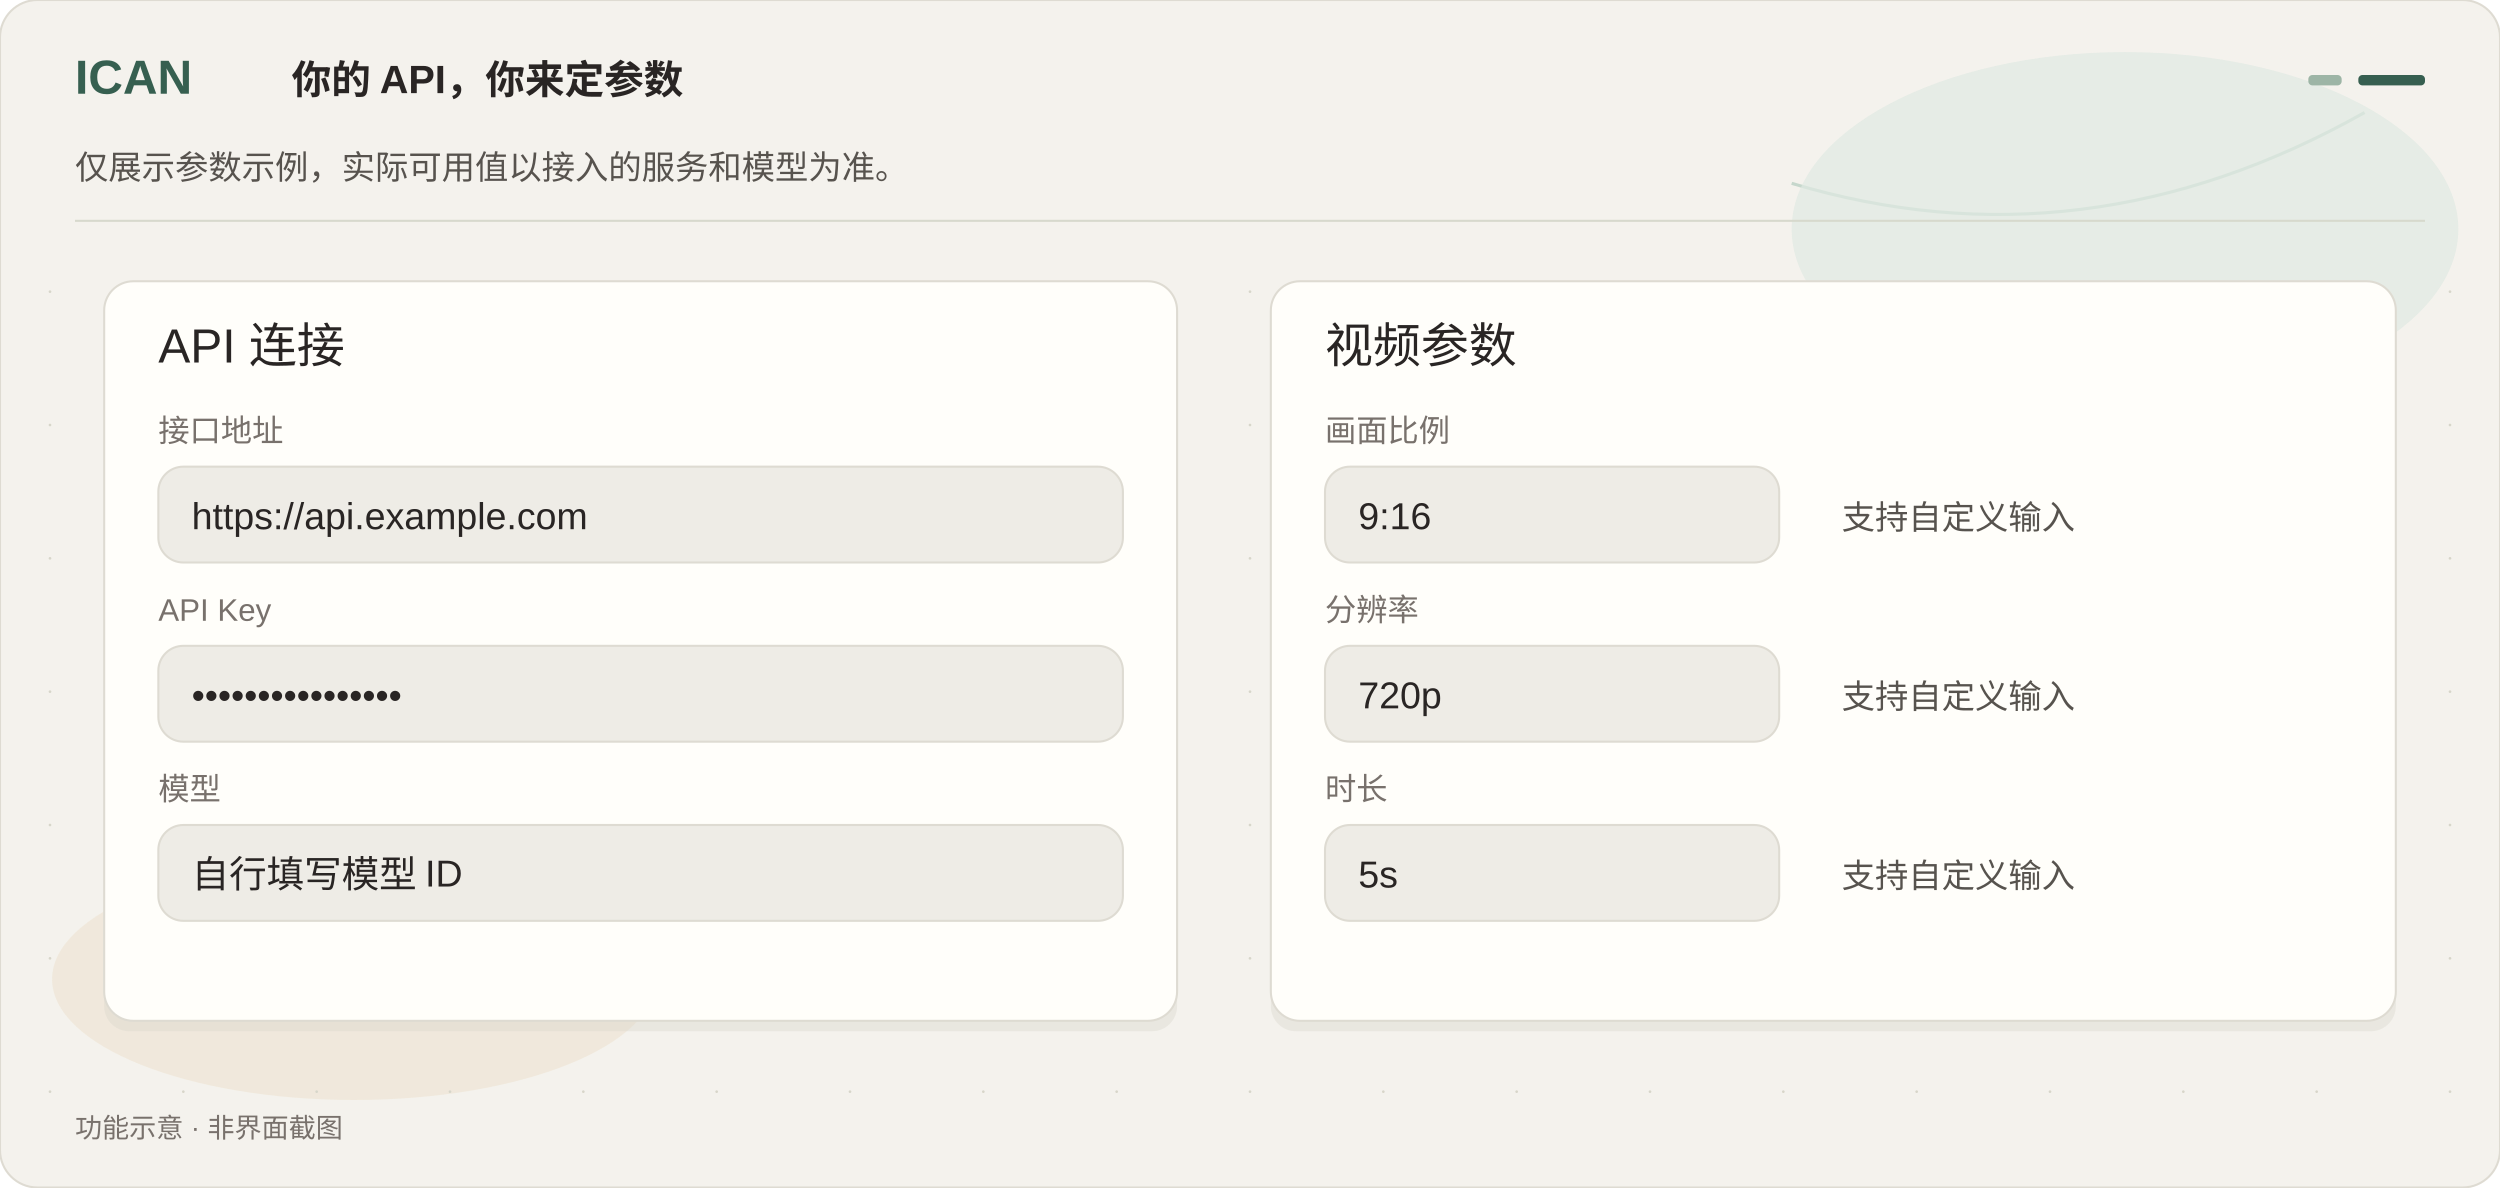
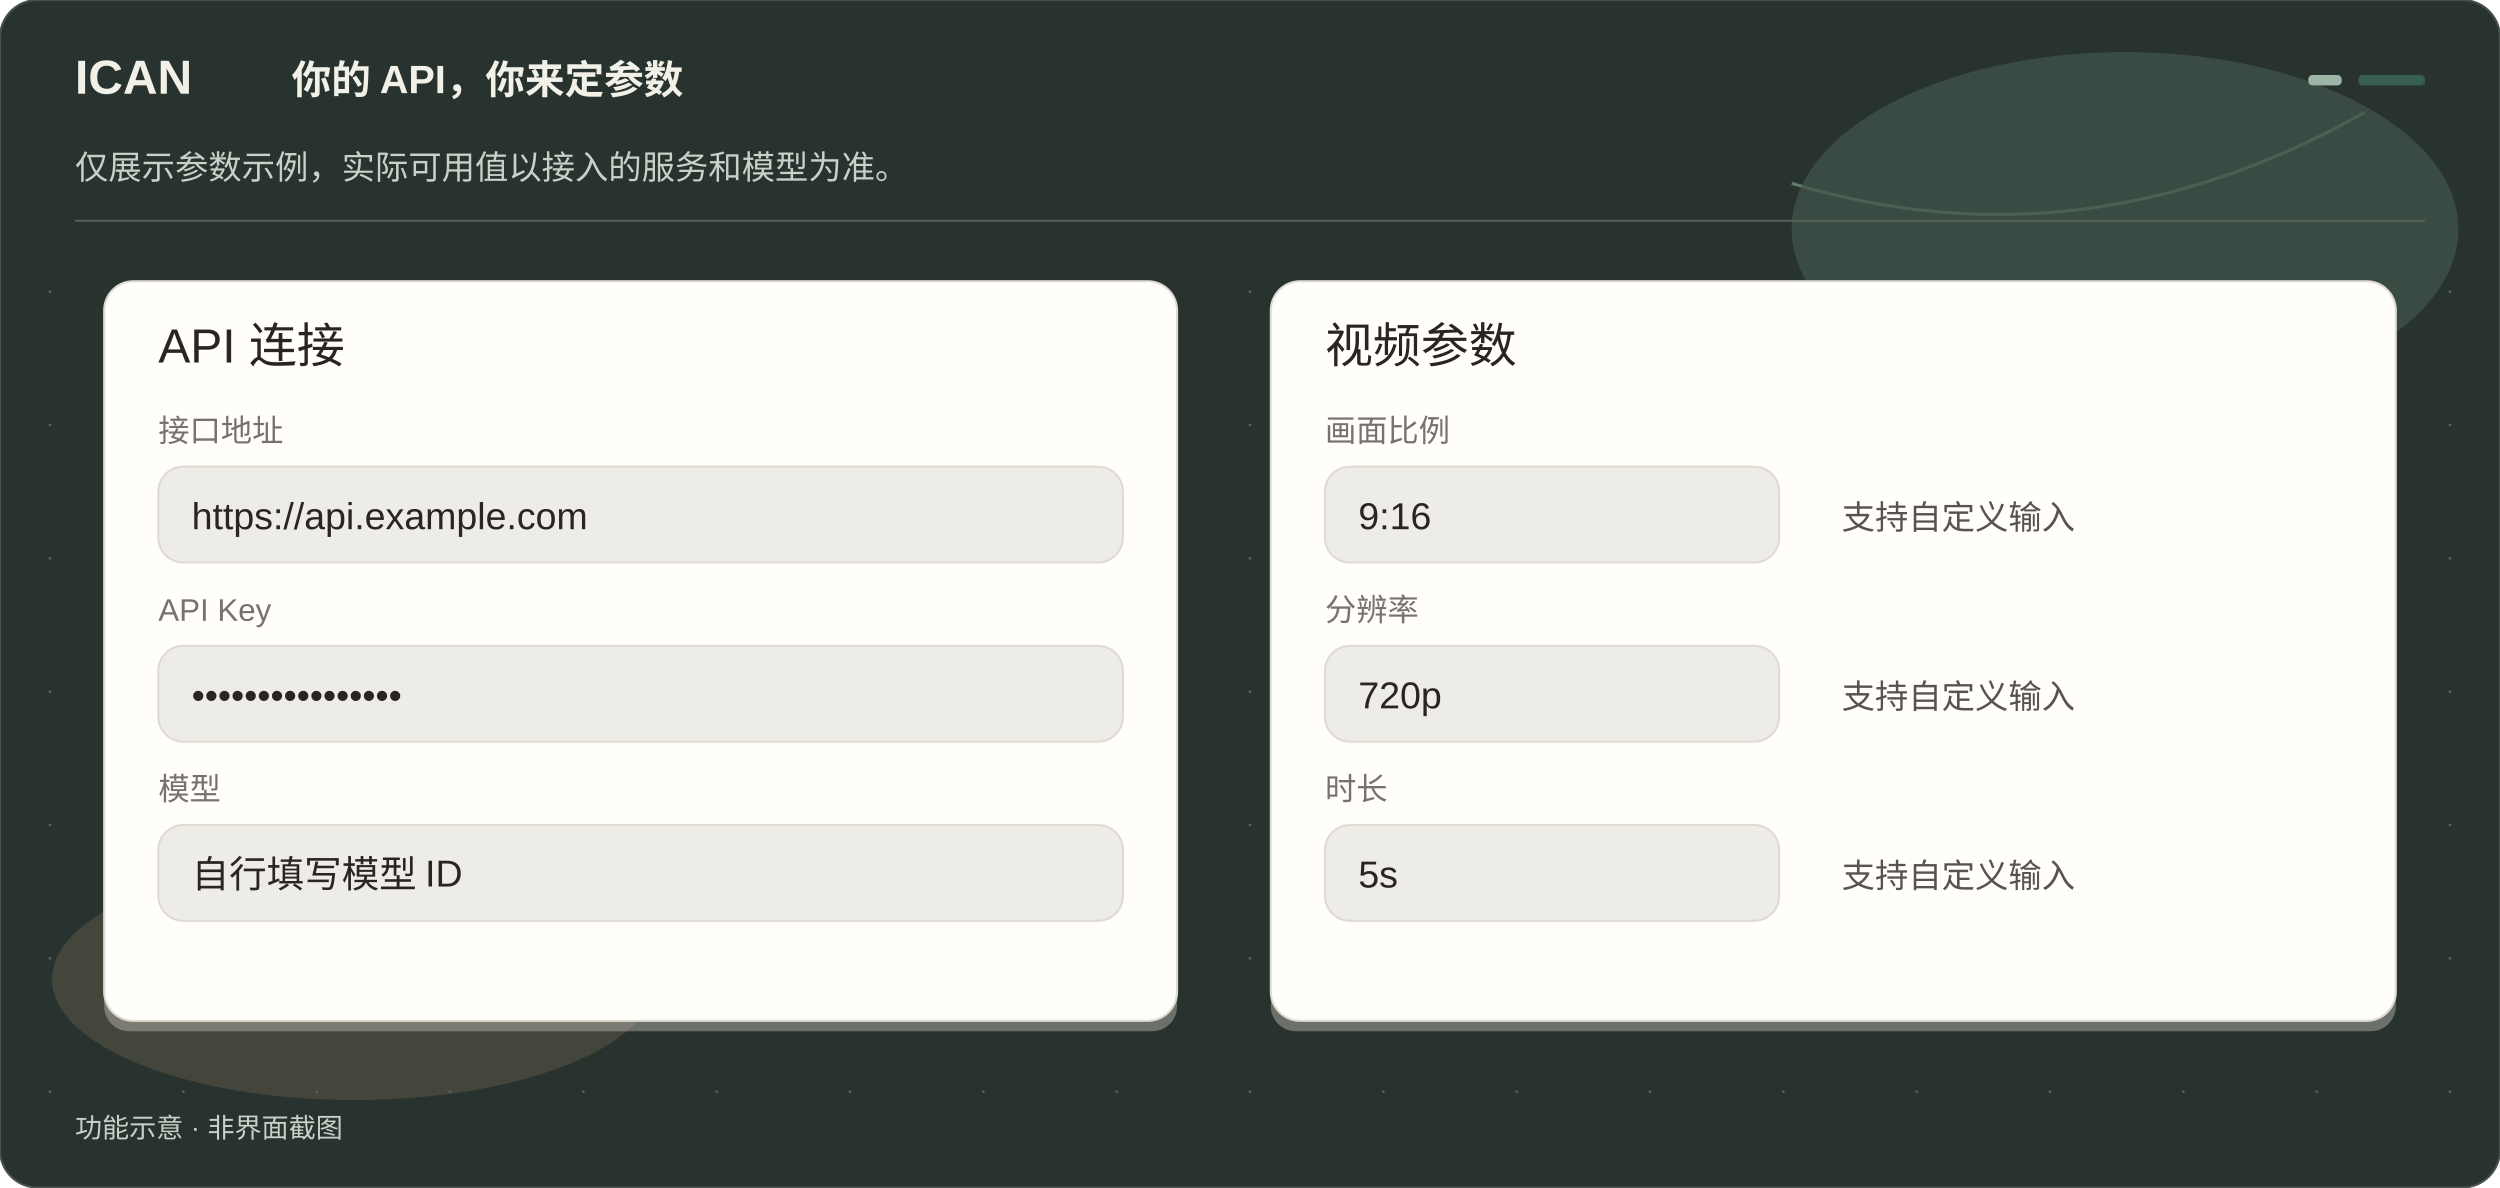
<svg xmlns="http://www.w3.org/2000/svg" width="1200" height="570" viewBox="0 0 1200 570" role="img" aria-labelledby="title desc" font-family="Arial, 'Noto Sans CJK SC', 'Microsoft YaHei', sans-serif">
-   <rect x="0" y="0" width="1200" height="570" rx="18" fill="#f4f2ed" stroke="#dedbd2" />
-   <path d="M860 88 Q1000 130 1135 54" fill="none" stroke="#c6d7cc" stroke-width="1.5" />
-   <ellipse cx="170" cy="470" rx="145" ry="58" fill="#eee4d3" opacity=".65" />
-   <ellipse cx="1020" cy="110" rx="160" ry="85" fill="#dfe9e2" opacity=".7" />
-   <g fill="#d7d6ca">
+   <rect x="0" y="0" width="1200" height="570" rx="18" fill="#28332f" stroke="#45514a" />
+   <path d="M860 88 Q1000 130 1135 54" fill="none" stroke="#617a6b" stroke-width="1.5" />
+   <ellipse cx="170" cy="470" rx="145" ry="58" fill="#535044" opacity=".65" />
+   <ellipse cx="1020" cy="110" rx="160" ry="85" fill="#40564b" opacity=".7" />
+   <g fill="#566258">
    <circle cx="24" cy="140" r=".65" />
    <circle cx="24" cy="204" r=".65" />
    <circle cx="24" cy="268" r=".65" />
    <circle cx="24" cy="332" r=".65" />
    <circle cx="24" cy="396" r=".65" />
    <circle cx="24" cy="460" r=".65" />
    <circle cx="24" cy="524" r=".65" />
    <circle cx="88" cy="140" r=".65" />
    <circle cx="88" cy="204" r=".65" />
    <circle cx="88" cy="268" r=".65" />
    <circle cx="88" cy="332" r=".65" />
    <circle cx="88" cy="396" r=".65" />
    <circle cx="88" cy="460" r=".65" />
    <circle cx="88" cy="524" r=".65" />
    <circle cx="152" cy="140" r=".65" />
    <circle cx="152" cy="204" r=".65" />
    <circle cx="152" cy="268" r=".65" />
    <circle cx="152" cy="332" r=".65" />
    <circle cx="152" cy="396" r=".65" />
    <circle cx="152" cy="460" r=".65" />
    <circle cx="152" cy="524" r=".65" />
    <circle cx="216" cy="140" r=".65" />
    <circle cx="216" cy="204" r=".65" />
    <circle cx="216" cy="268" r=".65" />
    <circle cx="216" cy="332" r=".65" />
    <circle cx="216" cy="396" r=".65" />
    <circle cx="216" cy="460" r=".65" />
    <circle cx="216" cy="524" r=".65" />
    <circle cx="280" cy="140" r=".65" />
    <circle cx="280" cy="204" r=".65" />
    <circle cx="280" cy="268" r=".65" />
    <circle cx="280" cy="332" r=".65" />
    <circle cx="280" cy="396" r=".65" />
    <circle cx="280" cy="460" r=".65" />
    <circle cx="280" cy="524" r=".65" />
    <circle cx="344" cy="140" r=".65" />
    <circle cx="344" cy="204" r=".65" />
    <circle cx="344" cy="268" r=".65" />
    <circle cx="344" cy="332" r=".65" />
    <circle cx="344" cy="396" r=".65" />
    <circle cx="344" cy="460" r=".65" />
    <circle cx="344" cy="524" r=".65" />
    <circle cx="408" cy="140" r=".65" />
    <circle cx="408" cy="204" r=".65" />
    <circle cx="408" cy="268" r=".65" />
    <circle cx="408" cy="332" r=".65" />
    <circle cx="408" cy="396" r=".65" />
    <circle cx="408" cy="460" r=".65" />
    <circle cx="408" cy="524" r=".65" />
    <circle cx="472" cy="140" r=".65" />
    <circle cx="472" cy="204" r=".65" />
    <circle cx="472" cy="268" r=".65" />
    <circle cx="472" cy="332" r=".65" />
    <circle cx="472" cy="396" r=".65" />
    <circle cx="472" cy="460" r=".65" />
    <circle cx="472" cy="524" r=".65" />
    <circle cx="536" cy="140" r=".65" />
    <circle cx="536" cy="204" r=".65" />
    <circle cx="536" cy="268" r=".65" />
    <circle cx="536" cy="332" r=".65" />
    <circle cx="536" cy="396" r=".65" />
    <circle cx="536" cy="460" r=".65" />
    <circle cx="536" cy="524" r=".65" />
    <circle cx="600" cy="140" r=".65" />
    <circle cx="600" cy="204" r=".65" />
    <circle cx="600" cy="268" r=".65" />
    <circle cx="600" cy="332" r=".65" />
    <circle cx="600" cy="396" r=".65" />
    <circle cx="600" cy="460" r=".65" />
    <circle cx="600" cy="524" r=".65" />
    <circle cx="664" cy="140" r=".65" />
    <circle cx="664" cy="204" r=".65" />
    <circle cx="664" cy="268" r=".65" />
    <circle cx="664" cy="332" r=".65" />
    <circle cx="664" cy="396" r=".65" />
    <circle cx="664" cy="460" r=".65" />
    <circle cx="664" cy="524" r=".65" />
    <circle cx="728" cy="140" r=".65" />
    <circle cx="728" cy="204" r=".65" />
    <circle cx="728" cy="268" r=".65" />
    <circle cx="728" cy="332" r=".65" />
    <circle cx="728" cy="396" r=".65" />
    <circle cx="728" cy="460" r=".65" />
    <circle cx="728" cy="524" r=".65" />
    <circle cx="792" cy="140" r=".65" />
    <circle cx="792" cy="204" r=".65" />
    <circle cx="792" cy="268" r=".65" />
    <circle cx="792" cy="332" r=".65" />
    <circle cx="792" cy="396" r=".65" />
    <circle cx="792" cy="460" r=".65" />
    <circle cx="792" cy="524" r=".65" />
    <circle cx="856" cy="140" r=".65" />
    <circle cx="856" cy="204" r=".65" />
    <circle cx="856" cy="268" r=".65" />
    <circle cx="856" cy="332" r=".65" />
    <circle cx="856" cy="396" r=".65" />
    <circle cx="856" cy="460" r=".65" />
    <circle cx="856" cy="524" r=".65" />
    <circle cx="920" cy="140" r=".65" />
    <circle cx="920" cy="204" r=".65" />
    <circle cx="920" cy="268" r=".65" />
    <circle cx="920" cy="332" r=".65" />
    <circle cx="920" cy="396" r=".65" />
    <circle cx="920" cy="460" r=".65" />
    <circle cx="920" cy="524" r=".65" />
    <circle cx="984" cy="140" r=".65" />
    <circle cx="984" cy="204" r=".65" />
    <circle cx="984" cy="268" r=".65" />
    <circle cx="984" cy="332" r=".65" />
    <circle cx="984" cy="396" r=".65" />
    <circle cx="984" cy="460" r=".65" />
    <circle cx="984" cy="524" r=".65" />
    <circle cx="1048" cy="140" r=".65" />
    <circle cx="1048" cy="204" r=".65" />
    <circle cx="1048" cy="268" r=".65" />
    <circle cx="1048" cy="332" r=".65" />
    <circle cx="1048" cy="396" r=".65" />
    <circle cx="1048" cy="460" r=".65" />
    <circle cx="1048" cy="524" r=".65" />
    <circle cx="1112" cy="140" r=".65" />
    <circle cx="1112" cy="204" r=".65" />
    <circle cx="1112" cy="268" r=".65" />
    <circle cx="1112" cy="332" r=".65" />
    <circle cx="1112" cy="396" r=".65" />
    <circle cx="1112" cy="460" r=".65" />
    <circle cx="1112" cy="524" r=".65" />
    <circle cx="1176" cy="140" r=".65" />
    <circle cx="1176" cy="204" r=".65" />
    <circle cx="1176" cy="268" r=".65" />
    <circle cx="1176" cy="332" r=".65" />
    <circle cx="1176" cy="396" r=".65" />
    <circle cx="1176" cy="460" r=".65" />
    <circle cx="1176" cy="524" r=".65" />
  </g>
  <g font-family="Arial, 'Noto Sans CJK SC', 'Microsoft YaHei', sans-serif">
-     <path d="M36 106 H1164" stroke="#d7d9cd" />
-     <text x="36" y="45" font-size="23" fill="#365f50" font-weight="700">ICAN</text>
-     <text x="140" y="45" font-size="19" fill="#292524" font-weight="600">你的 API，你来定参数</text>
-     <text x="36" y="86" font-size="16" fill="#57534e">仅展示参数示例，实际可用值以接入的服务和模型为准。</text>
-     <text x="36" y="546" font-size="13" fill="#78716c">功能示意 · 非界面截图</text>
+     <path d="M36 106 H1164" stroke="#536157" />
+     <text x="36" y="45" font-size="23" fill="#f1f1e8" font-weight="700">ICAN</text>
+     <text x="140" y="45" font-size="19" fill="#f1f1e8" font-weight="600">你的 API，你来定参数</text>
+     <text x="36" y="86" font-size="16" fill="#c7d1c8">仅展示参数示例，实际可用值以接入的服务和模型为准。</text>
+     <text x="36" y="546" font-size="13" fill="#c7d1c8">功能示意 · 非界面截图</text>
    <rect x="50" y="140.0" width="515" height="355" rx="12" fill="#d8d6cb" stroke="none" opacity=".38" />
    <rect x="50" y="135" width="515" height="355" rx="14" fill="#fffefa" stroke="#dedbd2" />
    <rect x="610" y="140.0" width="540" height="355" rx="12" fill="#d8d6cb" stroke="none" opacity=".38" />
    <rect x="610" y="135" width="540" height="355" rx="14" fill="#fffefa" stroke="#dedbd2" />
    <text x="76" y="174" font-size="23" fill="#292524">API 连接</text>
    <text x="636" y="174" font-size="23" fill="#292524">视频参数</text>
    <text x="76" y="212" font-size="15" fill="#78716c">接口地址</text>
    <rect x="76" y="224" width="463" height="46" rx="12" fill="#eeece6" stroke="#dedbd2" />
    <text x="92" y="254" font-size="18" fill="#292524">https://api.example.com</text>
    <text x="76" y="298" font-size="15" fill="#78716c">API Key</text>
    <rect x="76" y="310" width="463" height="46" rx="12" fill="#eeece6" stroke="#dedbd2" />
    <text x="92" y="340" font-size="18" fill="#292524">••••••••••••••••</text>
    <text x="76" y="384" font-size="15" fill="#78716c">模型</text>
    <rect x="76" y="396" width="463" height="46" rx="12" fill="#eeece6" stroke="#dedbd2" />
    <text x="92" y="426" font-size="18" fill="#292524">自行填写模型 ID</text>
    <text x="636" y="212" font-size="15" fill="#78716c">画面比例</text>
    <rect x="636" y="224" width="218" height="46" rx="12" fill="#eeece6" stroke="#dedbd2" />
    <text x="652" y="254" font-size="18" fill="#292524">9:16</text>
    <text x="884" y="254" font-size="16" fill="#57534e">支持自定义输入</text>
    <text x="636" y="298" font-size="15" fill="#78716c">分辨率</text>
    <rect x="636" y="310" width="218" height="46" rx="12" fill="#eeece6" stroke="#dedbd2" />
    <text x="652" y="340" font-size="18" fill="#292524">720p</text>
    <text x="884" y="340" font-size="16" fill="#57534e">支持自定义输入</text>
    <text x="636" y="384" font-size="15" fill="#78716c">时长</text>
    <rect x="636" y="396" width="218" height="46" rx="12" fill="#eeece6" stroke="#dedbd2" />
    <text x="652" y="426" font-size="18" fill="#292524">5s</text>
    <text x="884" y="426" font-size="16" fill="#57534e">支持自定义输入</text>
    <rect x="1108" y="36" width="16" height="5" rx="2" fill="#9db5a6" />
    <rect x="1132" y="36" width="32" height="5" rx="2" fill="#365f50" />
  </g>
</svg>
